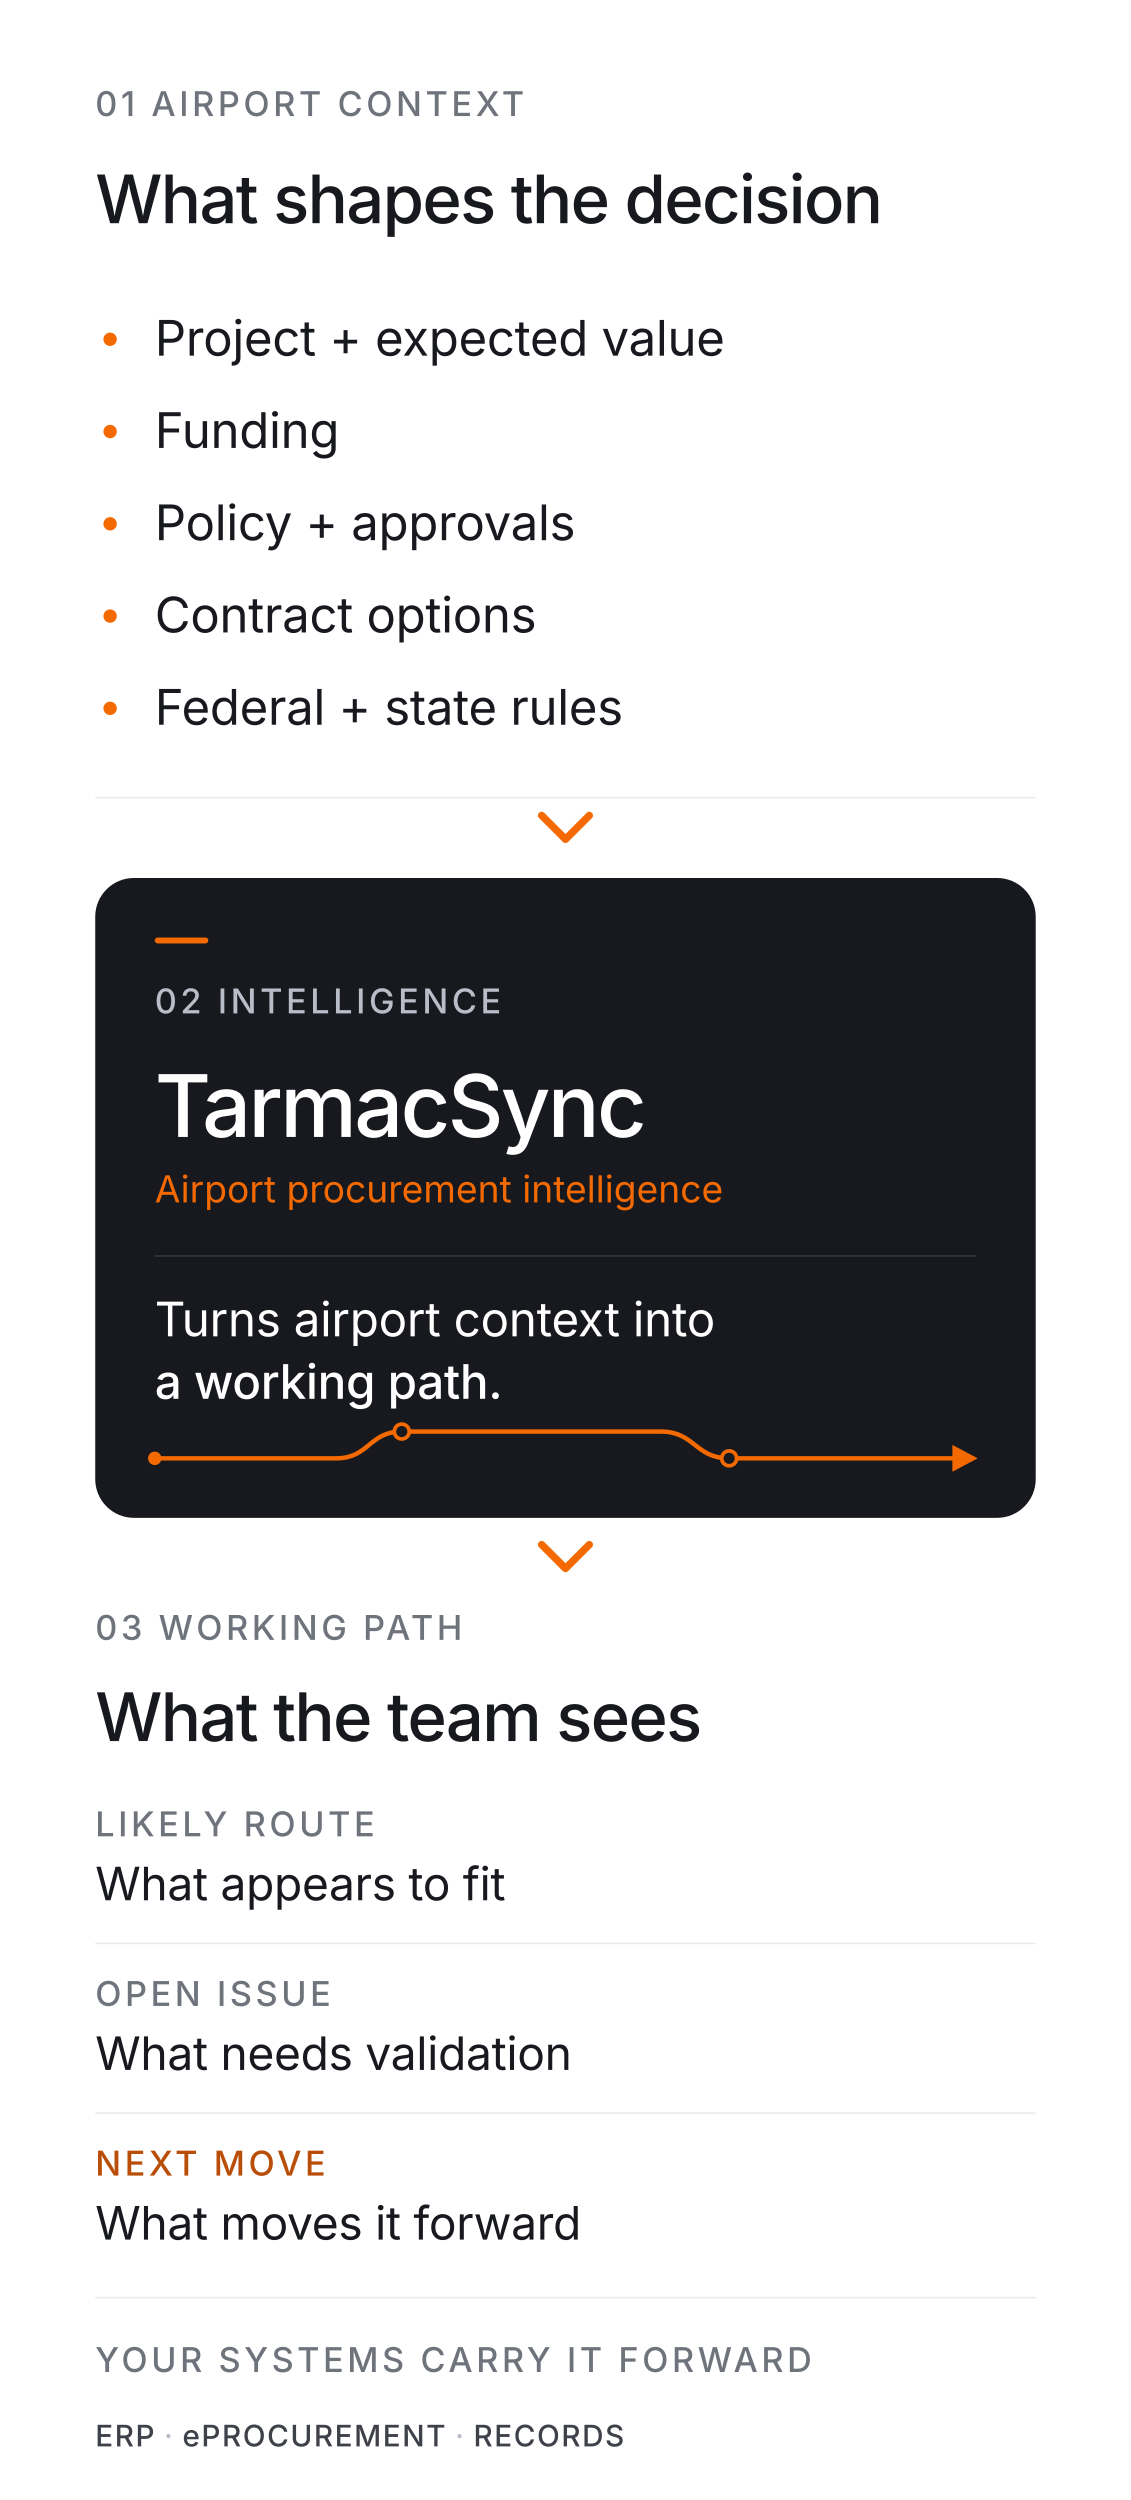
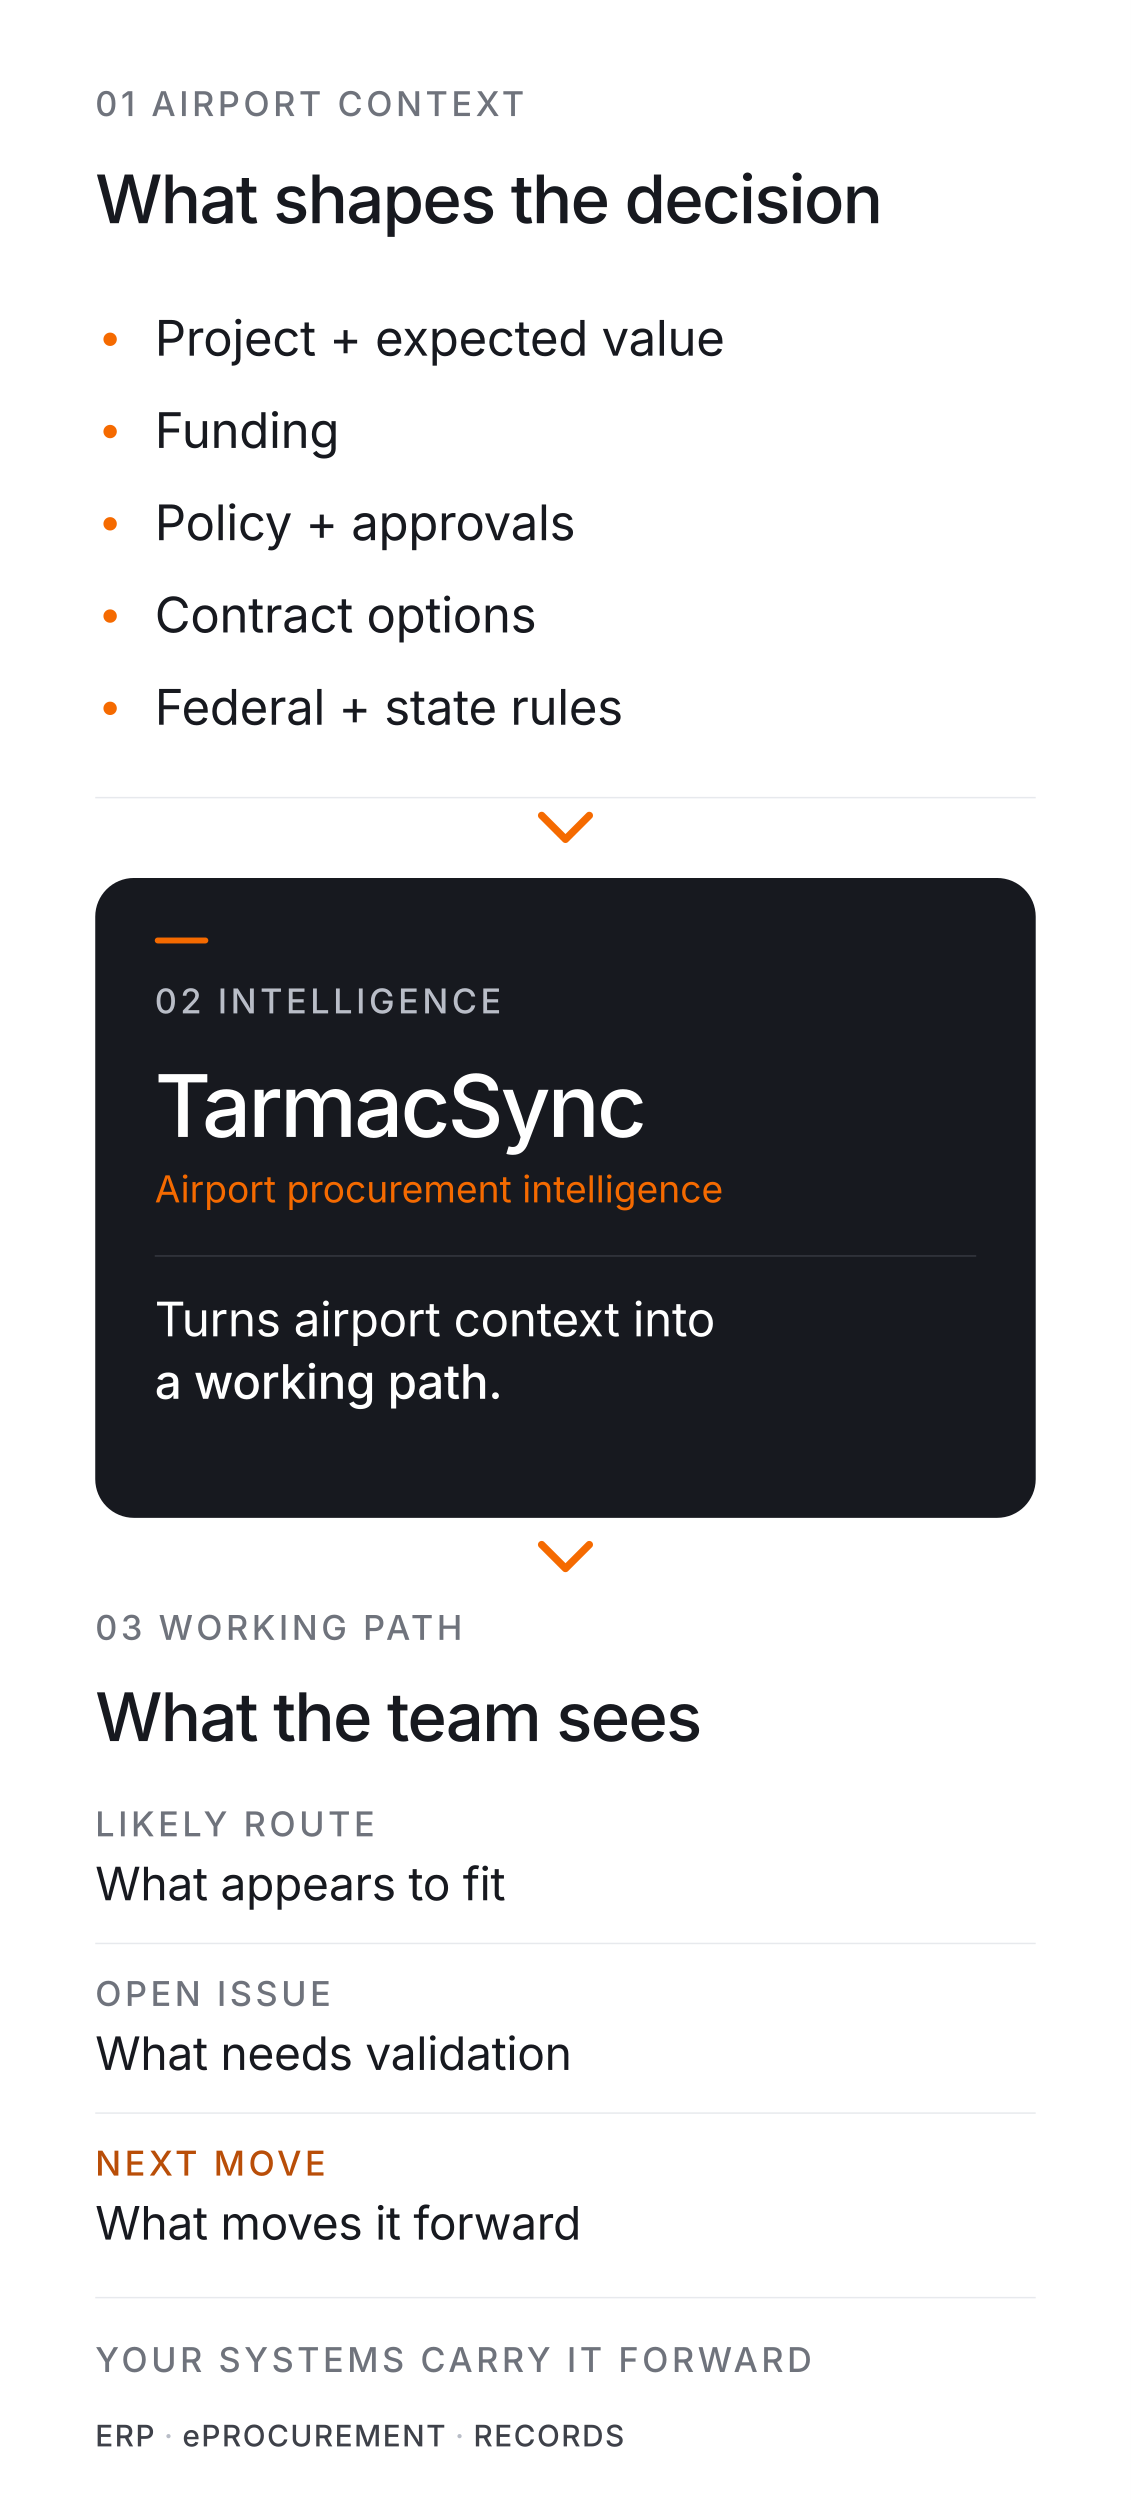
<svg xmlns="http://www.w3.org/2000/svg" width="760" height="1680" viewBox="0 0 760 1680" role="img" aria-labelledby="title description">
  <defs>
    <style>
      .sans { font-family: Inter, Aptos, Arial, Helvetica, sans-serif; }
      .label { font-size: 23px; font-weight: 500; letter-spacing: 2.4px; }
      .heading { font-family: "Aptos Display", Aptos, Inter, Arial, sans-serif; font-size: 45px; font-weight: 500; letter-spacing: -1.1px; }
      .item { font-size: 33px; font-weight: 400; letter-spacing: -.2px; }
      .brand { font-family: "Aptos Display", Aptos, Inter, Arial, sans-serif; font-size: 58px; font-weight: 500; letter-spacing: -1.8px; }
      .accent { font-size: 25px; font-weight: 400; }
      .center-copy { font-family: "Aptos Display", Aptos, Inter, Arial, sans-serif; font-size: 32px; font-weight: 400; letter-spacing: -.2px; }
      .center-emphasis { font-weight: 500; }
      .output { font-size: 31px; font-weight: 400; letter-spacing: -.2px; }
      .systems { font-size: 20px; font-weight: 500; letter-spacing: 1px; }
      .flow-arrow { fill: none; stroke: #F56A00; stroke-width: 5; stroke-linecap: round; stroke-linejoin: round; }
    </style>
  </defs>
  <rect width="760" height="1680" fill="#FFFFFF" />
  <g class="sans">
    <text x="64" y="78" class="label" fill="#6F737C">01  AIRPORT CONTEXT</text>
    <text x="64" y="150" class="heading" fill="#17191F">What shapes the decision</text>
    <g class="item" fill="#17191F">
      <circle cx="74" cy="228" r="4.5" fill="#F56A00" />
      <text x="104" y="239">Project + expected value</text>
      <circle cx="74" cy="290" r="4.5" fill="#F56A00" />
      <text x="104" y="301">Funding</text>
      <circle cx="74" cy="352" r="4.5" fill="#F56A00" />
      <text x="104" y="363">Policy + approvals</text>
      <circle cx="74" cy="414" r="4.5" fill="#F56A00" />
      <text x="104" y="425">Contract options</text>
      <circle cx="74" cy="476" r="4.5" fill="#F56A00" />
      <text x="104" y="487">Federal + state rules</text>
    </g>
    <line x1="64" y1="536" x2="696" y2="536" stroke="#E7E9ED" />
    <path class="flow-arrow" d="M364 548 L380 564 L396 548" />
    <rect x="64" y="590" width="632" height="430" rx="26" fill="#17191F" />
    <rect x="104" y="630" width="36" height="4" rx="2" fill="#F56A00" />
    <text x="104" y="681" class="label" fill="#B9BDC7">02  INTELLIGENCE</text>
    <text x="104" y="764" class="brand" fill="#FFFFFF">TarmacSync</text>
    <text x="104" y="808" class="accent" fill="#F56A00">Airport procurement intelligence</text>
    <line x1="104" y1="844" x2="656" y2="844" stroke="#353840" />
    <text x="104" y="898" class="center-copy" fill="#FFFFFF">Turns airport context into</text>
    <text x="104" y="940" class="center-copy center-emphasis" fill="#FFFFFF">a working path.</text>
-     <path d="M104 980 H226 C248 980 248 962 270 962 H444 C467 962 467 980 490 980 H642" fill="none" stroke="#F56A00" stroke-width="3" stroke-linecap="round" />
-     <circle cx="104" cy="980" r="4.5" fill="#F56A00" />
-     <circle cx="270" cy="962" r="5" fill="#17191F" stroke="#F56A00" stroke-width="2.5" />
-     <circle cx="490" cy="980" r="5" fill="#17191F" stroke="#F56A00" stroke-width="2.5" />
-     <path d="M640 971 L657 980 L640 989 Z" fill="#F56A00" />
    <path class="flow-arrow" d="M364 1038 L380 1054 L396 1038" />
    <text x="64" y="1102" class="label" fill="#6F737C">03  WORKING PATH</text>
    <text x="64" y="1170" class="heading" fill="#17191F">What the team sees</text>
    <text x="64" y="1234" class="label" fill="#6F737C">LIKELY ROUTE</text>
    <text x="64" y="1277" class="output" fill="#17191F">What appears to fit</text>
    <line x1="64" y1="1306" x2="696" y2="1306" stroke="#E7E9ED" />
    <text x="64" y="1348" class="label" fill="#6F737C">OPEN ISSUE</text>
    <text x="64" y="1391" class="output" fill="#17191F">What needs validation</text>
    <line x1="64" y1="1420" x2="696" y2="1420" stroke="#E7E9ED" />
    <text x="64" y="1462" class="label" fill="#B94E08">NEXT MOVE</text>
    <text x="64" y="1505" class="output" fill="#17191F">What moves it forward</text>
    <line x1="64" y1="1544" x2="696" y2="1544" stroke="#E7E9ED" />
    <text x="64" y="1594" class="label" fill="#6F737C">YOUR SYSTEMS CARRY IT FORWARD</text>
    <text x="64" y="1644" class="systems" fill="#3E4149">ERP <tspan fill="#B9BDC7">·</tspan> ePROCUREMENT <tspan fill="#B9BDC7">·</tspan> RECORDS</text>
  </g>
</svg>
